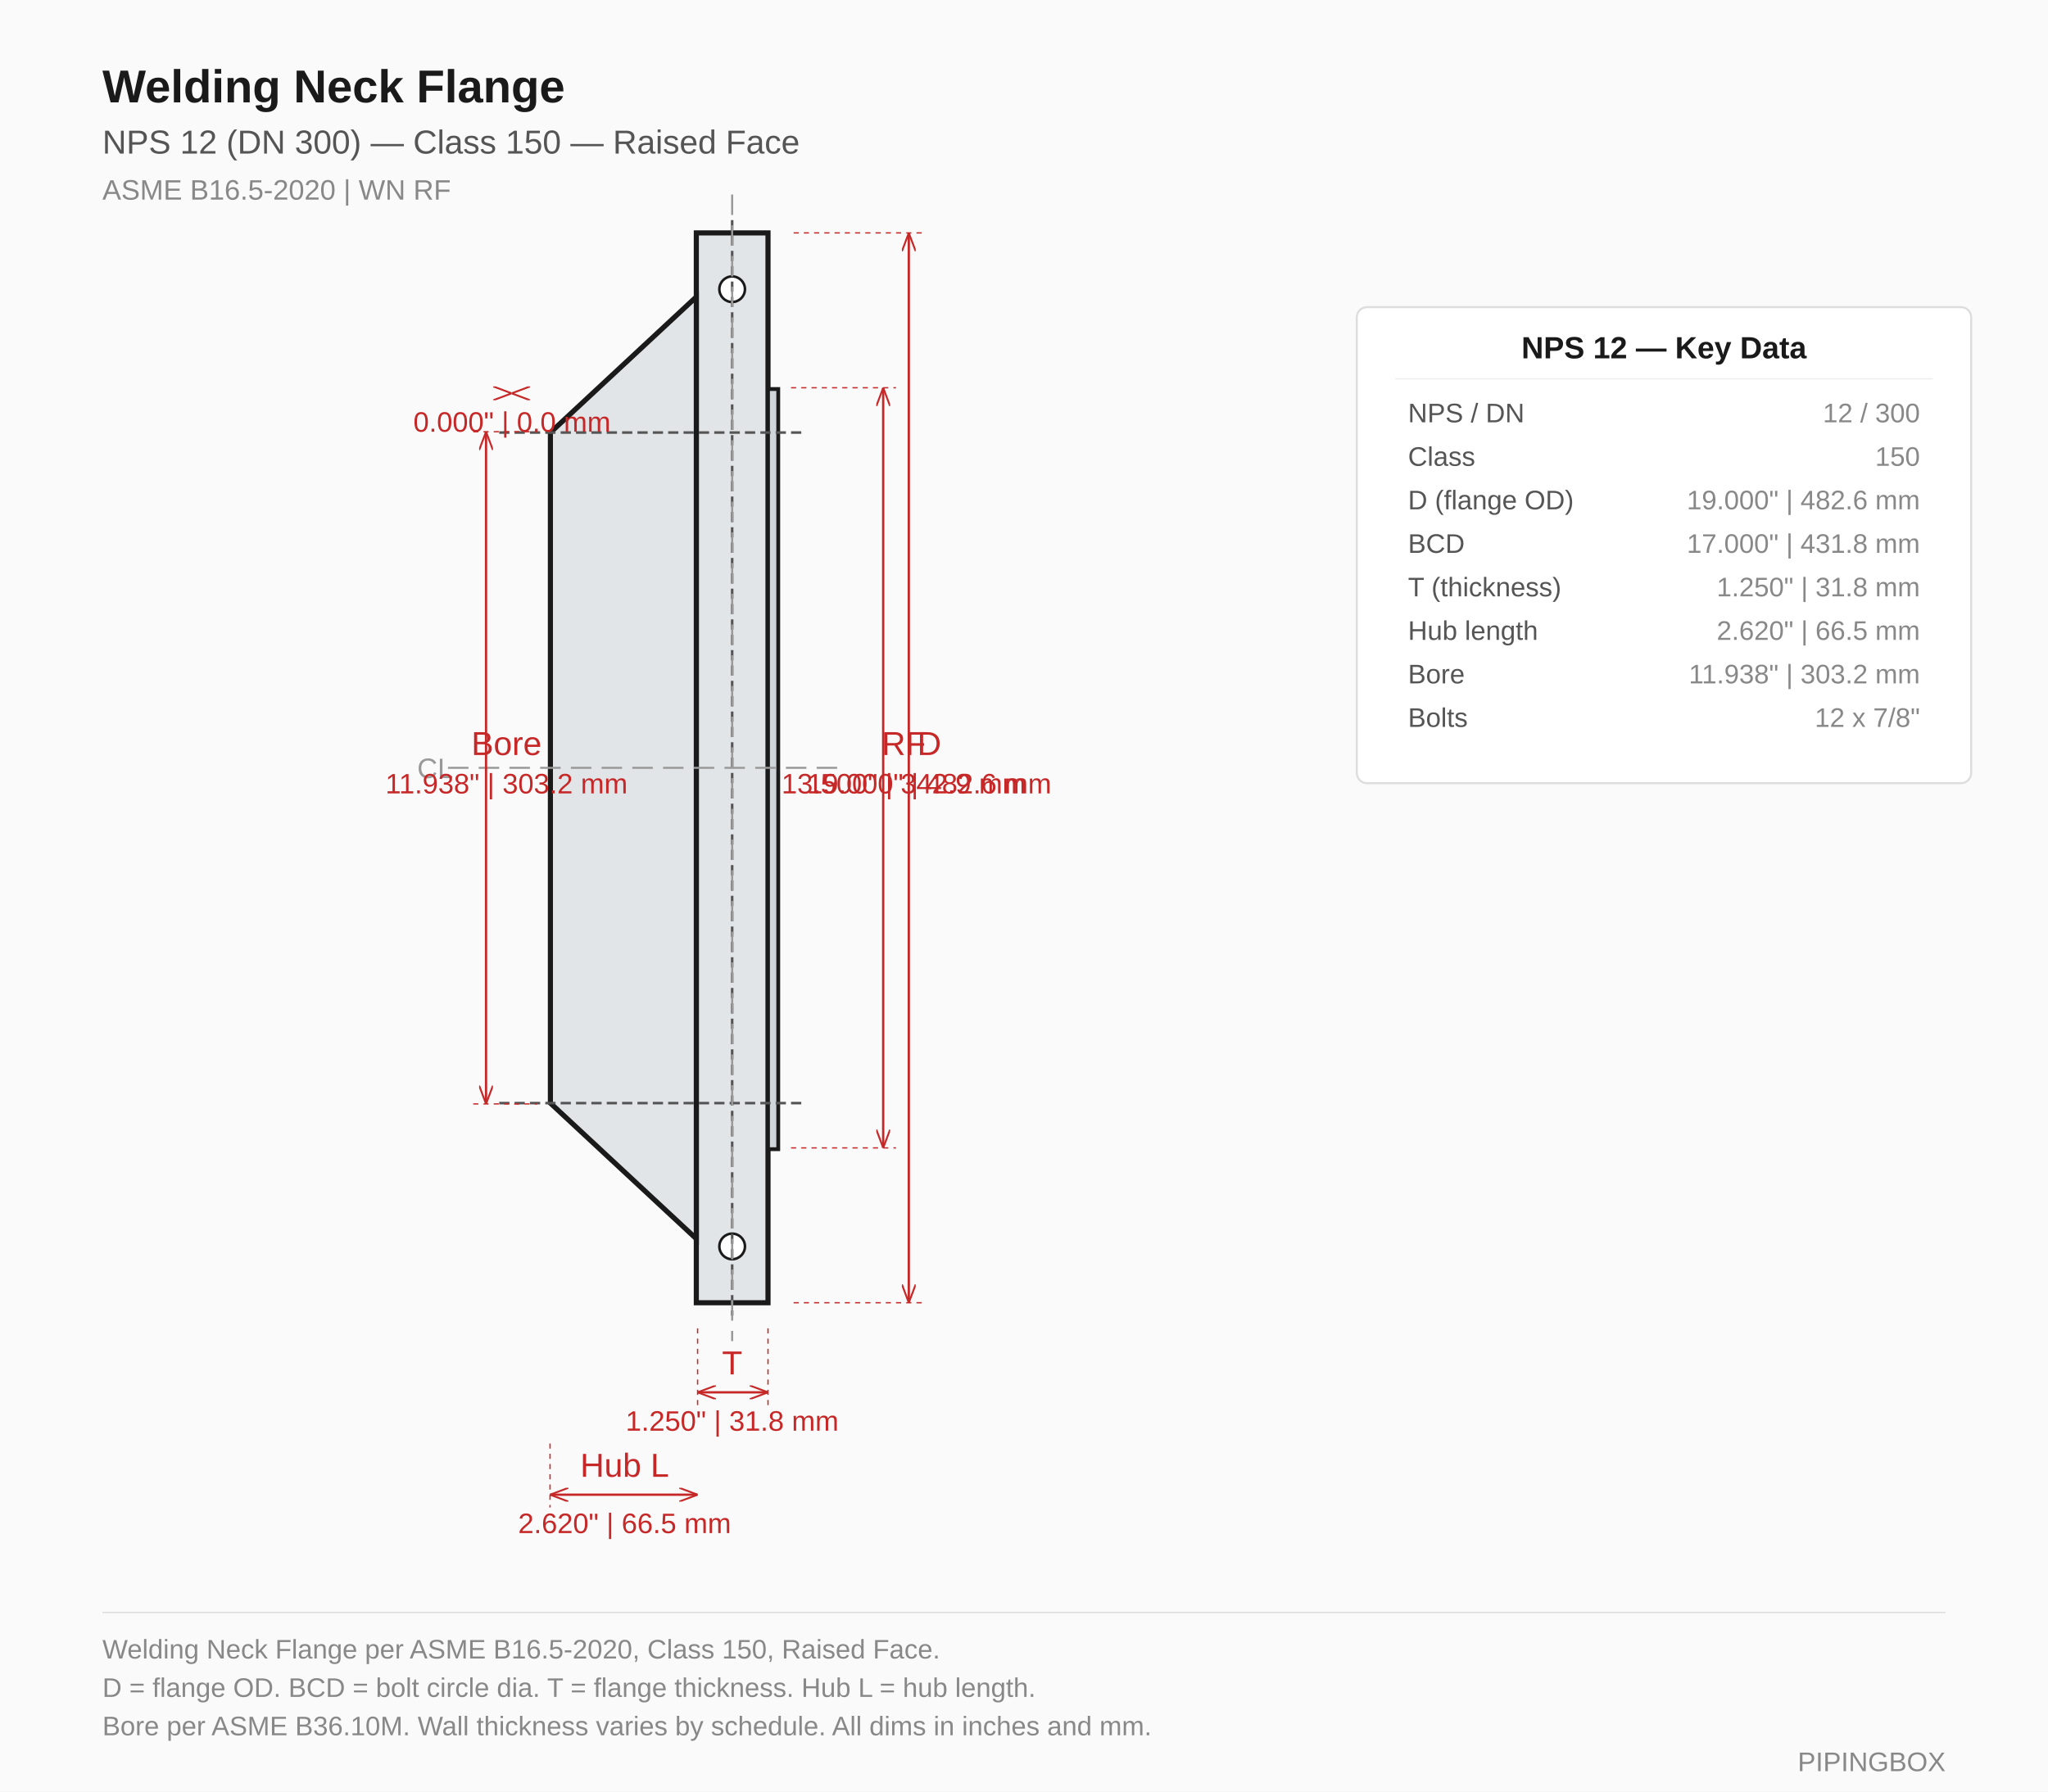
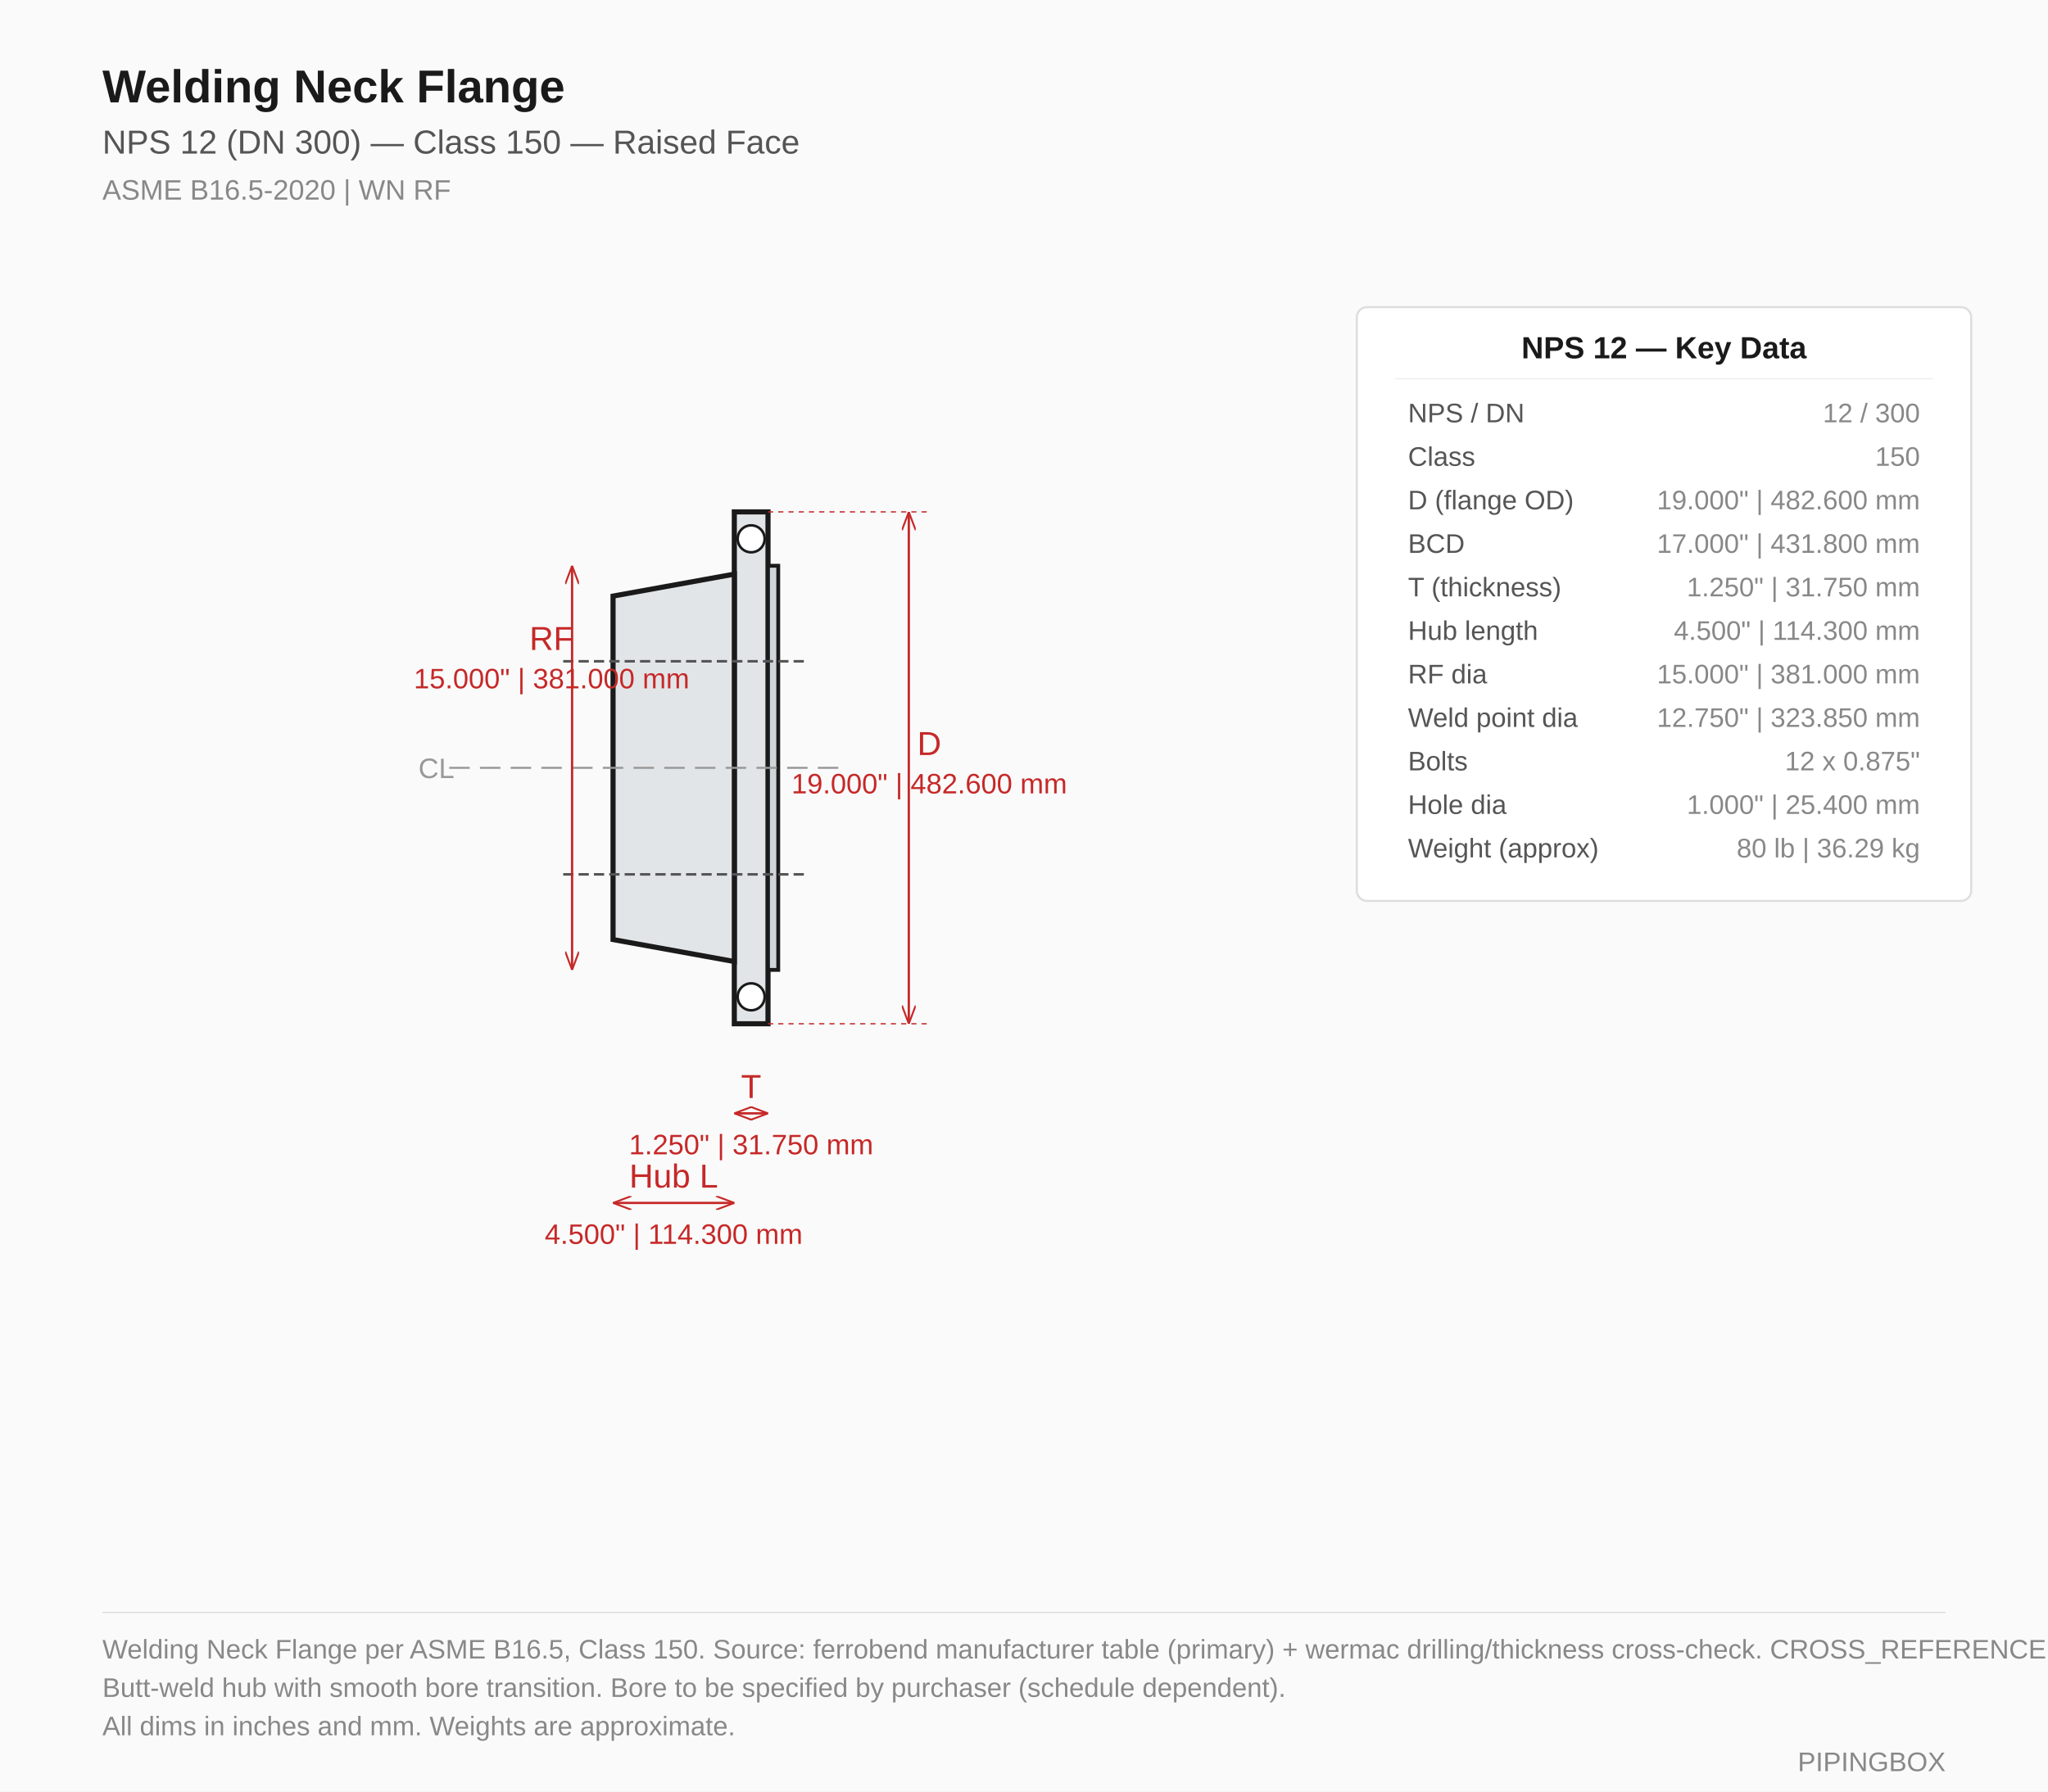
<svg xmlns="http://www.w3.org/2000/svg" viewBox="0 0 800 700" width="800" height="700">
  <defs>
    <style>
    .profile{stroke:#1a1a1a;stroke-width:2;fill:#e2e5e8}
    .bore{stroke:#555;stroke-width:1;fill:none;stroke-dasharray:4 2}
+     .bore-solid{stroke:#555;stroke-width:1.6;fill:none}
+     .thread{stroke:#8a5a00;stroke-width:1.1;fill:none}
+     .radius{stroke:#0b6b8a;stroke-width:1.6;fill:none}
    .centerline{stroke:#999;stroke-width:.8;stroke-dasharray:8 4;fill:none}
    .dim-line{stroke:#c62828;stroke-width:.9;fill:none}
+     .dim-ext{stroke:#c62828;stroke-width:.5;stroke-dasharray:2 2}
    .dim-text{font-family:'Segoe UI',Arial,sans-serif;font-size:13px;fill:#c62828;text-anchor:middle}
    .dim-sub{font-family:'Segoe UI',Arial,sans-serif;font-size:11px;fill:#c62828;text-anchor:middle}
    .title{font-family:'Segoe UI',Arial,sans-serif;font-size:18px;font-weight:600;fill:#1a1a1a}
    .subtitle{font-family:'Segoe UI',Arial,sans-serif;font-size:13px;fill:#555}
    .std-ref{font-family:'Segoe UI',Arial,sans-serif;font-size:11px;fill:#888}
    .note{font-family:'Segoe UI',Arial,sans-serif;font-size:10.5px;fill:#888}
    .label{font-family:'Segoe UI',Arial,sans-serif;font-size:11px;fill:#999;text-anchor:middle}
    .tbl-hdr{font-family:'Segoe UI',Arial,sans-serif;font-size:12px;fill:#1a1a1a;font-weight:600;text-anchor:middle}
    .tbl-key{font-family:'Segoe UI',Arial,sans-serif;font-size:10.5px;fill:#555;text-anchor:start}
    .tbl-val{font-family:'Segoe UI',Arial,sans-serif;font-size:10.5px;fill:#888;text-anchor:end}
  </style>
    <marker id="as" markerWidth="8" markerHeight="6" refX="0" refY="3" orient="auto">
      <path d="M8,0 L0,3 L8,6" fill="none" stroke="#c62828" stroke-width=".8" />
    </marker>
    <marker id="ae" markerWidth="8" markerHeight="6" refX="8" refY="3" orient="auto">
      <path d="M0,0 L8,3 L0,6" fill="none" stroke="#c62828" stroke-width=".8" />
    </marker>
  </defs>
  <rect width="800" height="700" fill="#fafafa" />
  <text x="40" y="40" class="title">Welding Neck Flange</text>
  <text x="40" y="60" class="subtitle">NPS 12 (DN 300) — Class 150 — Raised Face</text>
  <text x="40" y="78" class="std-ref">ASME B16.5-2020 | WN RF</text>
-   <rect x="272" y="91" width="28" height="418" class="profile" />
-   <rect x="300" y="152" width="4" height="297" fill="#d0d5da" stroke="#1a1a1a" stroke-width="1.5" />
-   <path d="M 272 116 L 215 169 L 215 431 L 272 484 Z" class="profile" />
-   <line x1="195" y1="169" x2="314" y2="169" class="bore" />
-   <line x1="195" y1="431" x2="314" y2="431" class="bore" />
-   <circle cx="286" cy="113" r="5" fill="white" stroke="#1a1a1a" stroke-width="1" />
-   <circle cx="286" cy="487" r="5" fill="white" stroke="#1a1a1a" stroke-width="1" />
-   <line x1="286" y1="86" x2="286" y2="514" class="bore" />
-   <line x1="175" y1="300" x2="330" y2="300" class="centerline" />
-   <text x="170" y="304" class="label" text-anchor="end">CL</text>
-   <line x1="286" y1="76" x2="286" y2="524" class="centerline" />
-   <line x1="310" y1="91.0" x2="360" y2="91.0" stroke="#c62828" stroke-width=".5" stroke-dasharray="2 2" />
-   <line x1="310" y1="509.0" x2="360" y2="509.0" stroke="#c62828" stroke-width=".5" stroke-dasharray="2 2" />
-   <line x1="355" y1="91.0" x2="355" y2="509.0" class="dim-line" marker-start="url(#as)" marker-end="url(#ae)" />
-   <text x="363" y="295.0" class="dim-text" text-anchor="start">D</text>
-   <text x="363" y="310.0" class="dim-sub" text-anchor="start">19.000" | 482.6 mm</text>
-   <line x1="272.5" y1="519.0" x2="272.5" y2="549.0" stroke="#c62828" stroke-width=".5" stroke-dasharray="2 2" />
-   <line x1="300" y1="519.0" x2="300" y2="549.0" stroke="#c62828" stroke-width=".5" stroke-dasharray="2 2" />
-   <line x1="272.5" y1="544.0" x2="300" y2="544.0" class="dim-line" marker-start="url(#as)" marker-end="url(#ae)" />
-   <text x="286" y="537.0" class="dim-text">T</text>
-   <text x="286" y="559.0" class="dim-sub">1.250" | 31.8 mm</text>
-   <line x1="214.86" y1="564.0" x2="214.86" y2="589.0" stroke="#c62828" stroke-width=".5" stroke-dasharray="2 2" />
-   <line x1="214.86" y1="584.0" x2="272.5" y2="584.0" class="dim-line" marker-start="url(#as)" marker-end="url(#ae)" />
-   <text x="244" y="577.0" class="dim-text">Hub L</text>
-   <text x="244" y="599.0" class="dim-sub">2.620" | 66.5 mm</text>
-   <line x1="199.86" y1="153.682" x2="199.86" y2="153.682" class="dim-line" marker-start="url(#as)" marker-end="url(#ae)" />
-   <text x="200" y="146.682" class="dim-text" />
-   <text x="200" y="168.682" class="dim-sub">0.000" | 0.0 mm</text>
-   <line x1="184.86" y1="168.682" x2="209.86" y2="168.682" stroke="#c62828" stroke-width=".5" stroke-dasharray="2 2" />
-   <line x1="184.86" y1="431.318" x2="209.86" y2="431.318" stroke="#c62828" stroke-width=".5" stroke-dasharray="2 2" />
-   <line x1="189.86" y1="168.682" x2="189.86" y2="431.318" class="dim-line" marker-start="url(#as)" marker-end="url(#ae)" />
-   <text x="197.86" y="295.0" class="dim-text" text-anchor="start">Bore</text>
-   <text x="197.86" y="310.0" class="dim-sub" text-anchor="start">11.938" | 303.2 mm</text>
-   <line x1="309" y1="151.5" x2="350" y2="151.5" stroke="#c62828" stroke-width=".5" stroke-dasharray="2 2" />
-   <line x1="309" y1="448.5" x2="350" y2="448.5" stroke="#c62828" stroke-width=".5" stroke-dasharray="2 2" />
-   <line x1="345" y1="151.5" x2="345" y2="448.5" class="dim-line" marker-start="url(#as)" marker-end="url(#ae)" />
-   <text x="353" y="295.0" class="dim-text" text-anchor="start">RF</text>
-   <text x="353" y="310.0" class="dim-sub" text-anchor="start">13.500" | 342.9 mm</text>
-   <rect x="530" y="120" width="240" height="186" rx="4" fill="white" stroke="#ddd" stroke-width=".8" />
+   <rect x="286.842" y="200" width="13.158" height="200" class="profile" />
+   <rect x="300" y="221.053" width="4" height="157.895" fill="#d0d5da" stroke="#1a1a1a" stroke-width="1.5" />
+   <circle cx="293.421" cy="210.526" r="5.263" fill="white" stroke="#1a1a1a" stroke-width="1" />
+   <circle cx="293.421" cy="389.474" r="5.263" fill="white" stroke="#1a1a1a" stroke-width="1" />
+   <path d="M 286.842 224.316 L 239.474 232.895 L 239.474 367.105 L 286.842 375.684 Z" class="profile" />
+   <line x1="314" y1="258.374" x2="219.474" y2="258.374" class="bore" />
+   <line x1="314" y1="341.626" x2="219.474" y2="341.626" class="bore" />
+   <line x1="175.474" y1="300" x2="330" y2="300" class="centerline" />
+   <text x="170.474" y="304" class="label" text-anchor="end">CL</text>
+   <line x1="355" y1="200" x2="355" y2="400" class="dim-line" marker-start="url(#as)" marker-end="url(#ae)" />
+   <text x="363" y="295" class="dim-text" text-anchor="start">D</text>
+   <text x="363" y="310" class="dim-sub" text-anchor="start">19.000" | 482.600 mm</text>
+   <line x1="300" y1="200" x2="362" y2="200" class="dim-ext" />
+   <line x1="300" y1="400" x2="362" y2="400" class="dim-ext" />
+   <line x1="286.842" y1="435" x2="300" y2="435" class="dim-line" marker-start="url(#as)" marker-end="url(#ae)" />
+   <text x="293.421" y="429" class="dim-text">T</text>
+   <text x="293.421" y="451" class="dim-sub">1.250" | 31.750 mm</text>
+   <line x1="239.474" y1="470" x2="286.842" y2="470" class="dim-line" marker-start="url(#as)" marker-end="url(#ae)" />
+   <text x="263.158" y="464" class="dim-text">Hub L</text>
+   <text x="263.158" y="486" class="dim-sub">4.500" | 114.300 mm</text>
+   <line x1="223.474" y1="221.053" x2="223.474" y2="378.947" class="dim-line" marker-start="url(#as)" marker-end="url(#ae)" />
+   <text x="215.474" y="253.947" class="dim-text" text-anchor="end">RF</text>
+   <text x="215.474" y="268.947" class="dim-sub" text-anchor="end">15.000" | 381.000 mm</text>
+   <rect x="530" y="120" width="240" height="232" rx="4" fill="white" stroke="#ddd" stroke-width=".8" />
  <text x="650" y="140" class="tbl-hdr">NPS 12 — Key Data</text>
  <line x1="545" y1="148" x2="755" y2="148" stroke="#eee" stroke-width=".5" />
  <text x="550" y="165" class="tbl-key">NPS / DN</text>
  <text x="750" y="165" class="tbl-val">12 / 300</text>
  <text x="550" y="182" class="tbl-key">Class</text>
  <text x="750" y="182" class="tbl-val">150</text>
  <text x="550" y="199" class="tbl-key">D (flange OD)</text>
-   <text x="750" y="199" class="tbl-val">19.000" | 482.6 mm</text>
+   <text x="750" y="199" class="tbl-val">19.000" | 482.600 mm</text>
  <text x="550" y="216" class="tbl-key">BCD</text>
-   <text x="750" y="216" class="tbl-val">17.000" | 431.8 mm</text>
+   <text x="750" y="216" class="tbl-val">17.000" | 431.800 mm</text>
  <text x="550" y="233" class="tbl-key">T (thickness)</text>
-   <text x="750" y="233" class="tbl-val">1.250" | 31.8 mm</text>
+   <text x="750" y="233" class="tbl-val">1.250" | 31.750 mm</text>
  <text x="550" y="250" class="tbl-key">Hub length</text>
-   <text x="750" y="250" class="tbl-val">2.620" | 66.5 mm</text>
-   <text x="550" y="267" class="tbl-key">Bore</text>
-   <text x="750" y="267" class="tbl-val">11.938" | 303.2 mm</text>
-   <text x="550" y="284" class="tbl-key">Bolts</text>
-   <text x="750" y="284" class="tbl-val">12 x 7/8"</text>
+   <text x="750" y="250" class="tbl-val">4.500" | 114.300 mm</text>
+   <text x="550" y="267" class="tbl-key">RF dia</text>
+   <text x="750" y="267" class="tbl-val">15.000" | 381.000 mm</text>
+   <text x="550" y="284" class="tbl-key">Weld point dia</text>
+   <text x="750" y="284" class="tbl-val">12.750" | 323.850 mm</text>
+   <text x="550" y="301" class="tbl-key">Bolts</text>
+   <text x="750" y="301" class="tbl-val">12 x 0.875"</text>
+   <text x="550" y="318" class="tbl-key">Hole dia</text>
+   <text x="750" y="318" class="tbl-val">1.000" | 25.400 mm</text>
+   <text x="550" y="335" class="tbl-key">Weight (approx)</text>
+   <text x="750" y="335" class="tbl-val">80 lb | 36.29 kg</text>
  <line x1="40" y1="630" x2="760" y2="630" stroke="#ddd" stroke-width=".5" />
-   <text x="40" y="648" class="note">Welding Neck Flange per ASME B16.5-2020, Class 150, Raised Face.</text>
-   <text x="40" y="663" class="note">D = flange OD. BCD = bolt circle dia. T = flange thickness. Hub L = hub length.</text>
-   <text x="40" y="678" class="note">Bore per ASME B36.10M. Wall thickness varies by schedule. All dims in inches and mm.</text>
+   <text x="40" y="648" class="note">Welding Neck Flange per ASME B16.5, Class 150. Source: ferrobend manufacturer table (primary) + wermac drilling/thickness cross-check. CROSS_REFERENCE.</text>
+   <text x="40" y="663" class="note">Butt-weld hub with smooth bore transition. Bore to be specified by purchaser (schedule dependent).</text>
+   <text x="40" y="678" class="note">All dims in inches and mm. Weights are approximate.</text>
  <text x="760" y="692" class="note" text-anchor="end" fill="#ccc">PIPINGBOX</text>
</svg>
